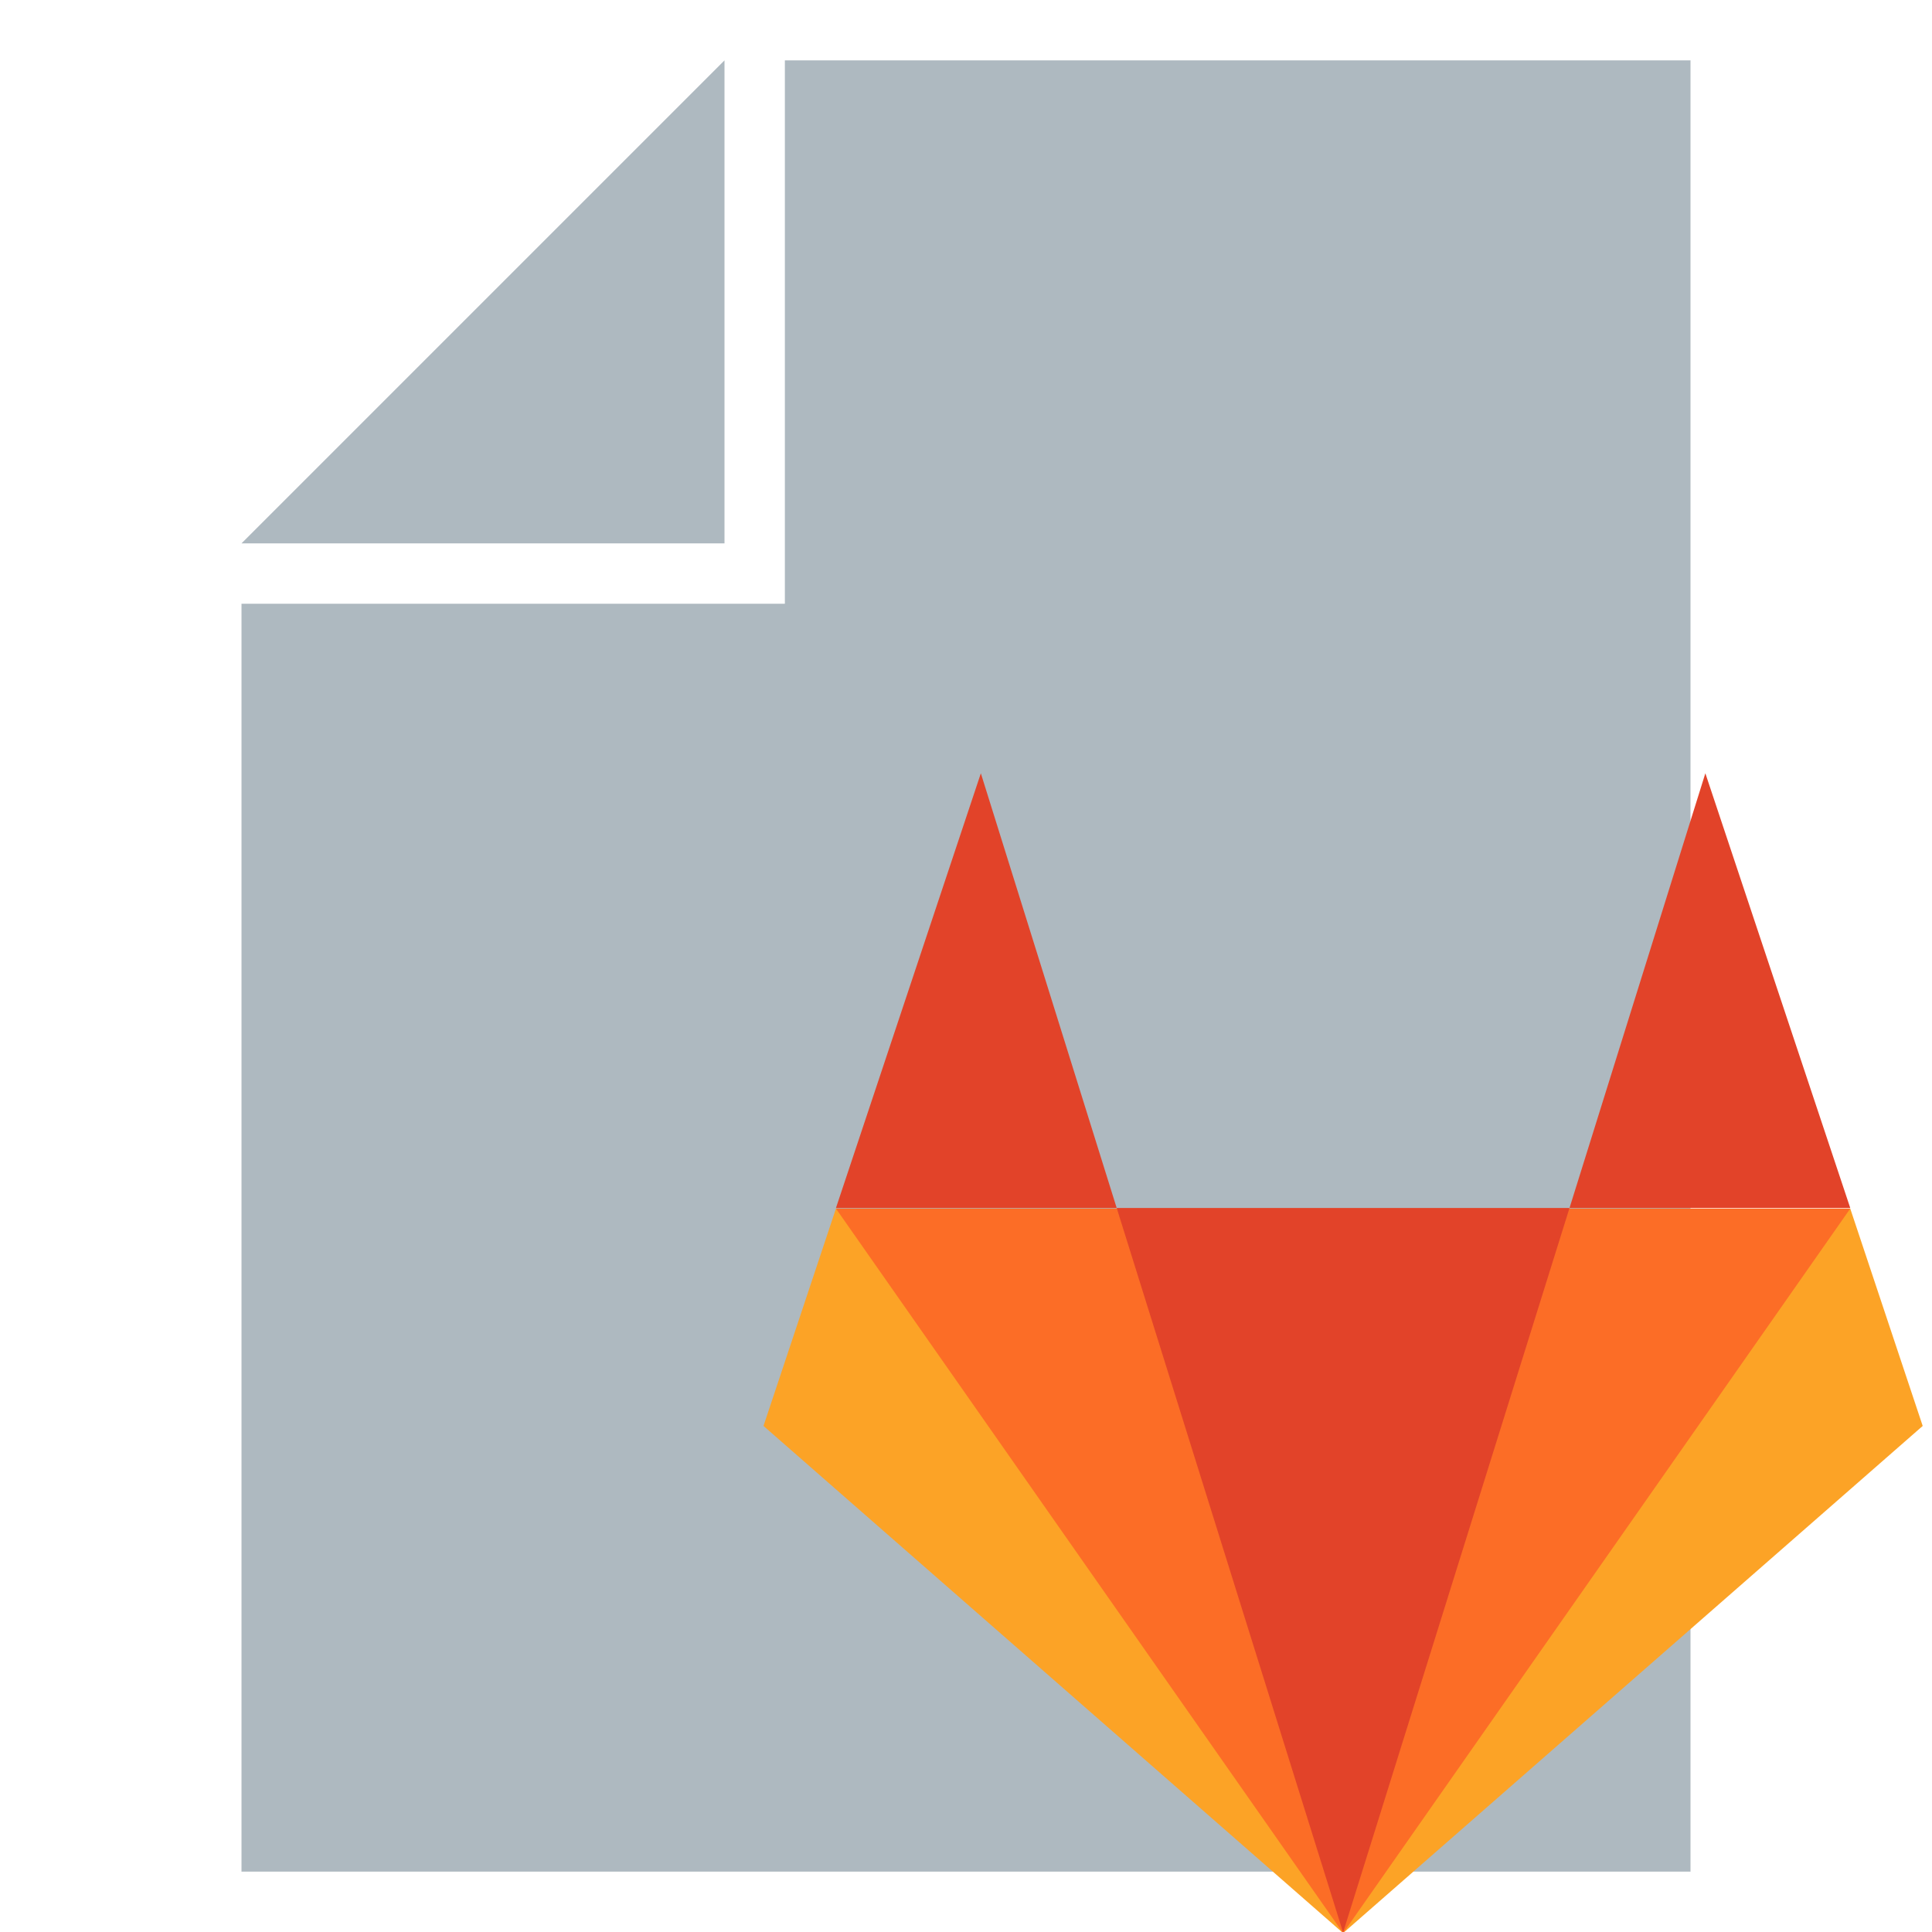
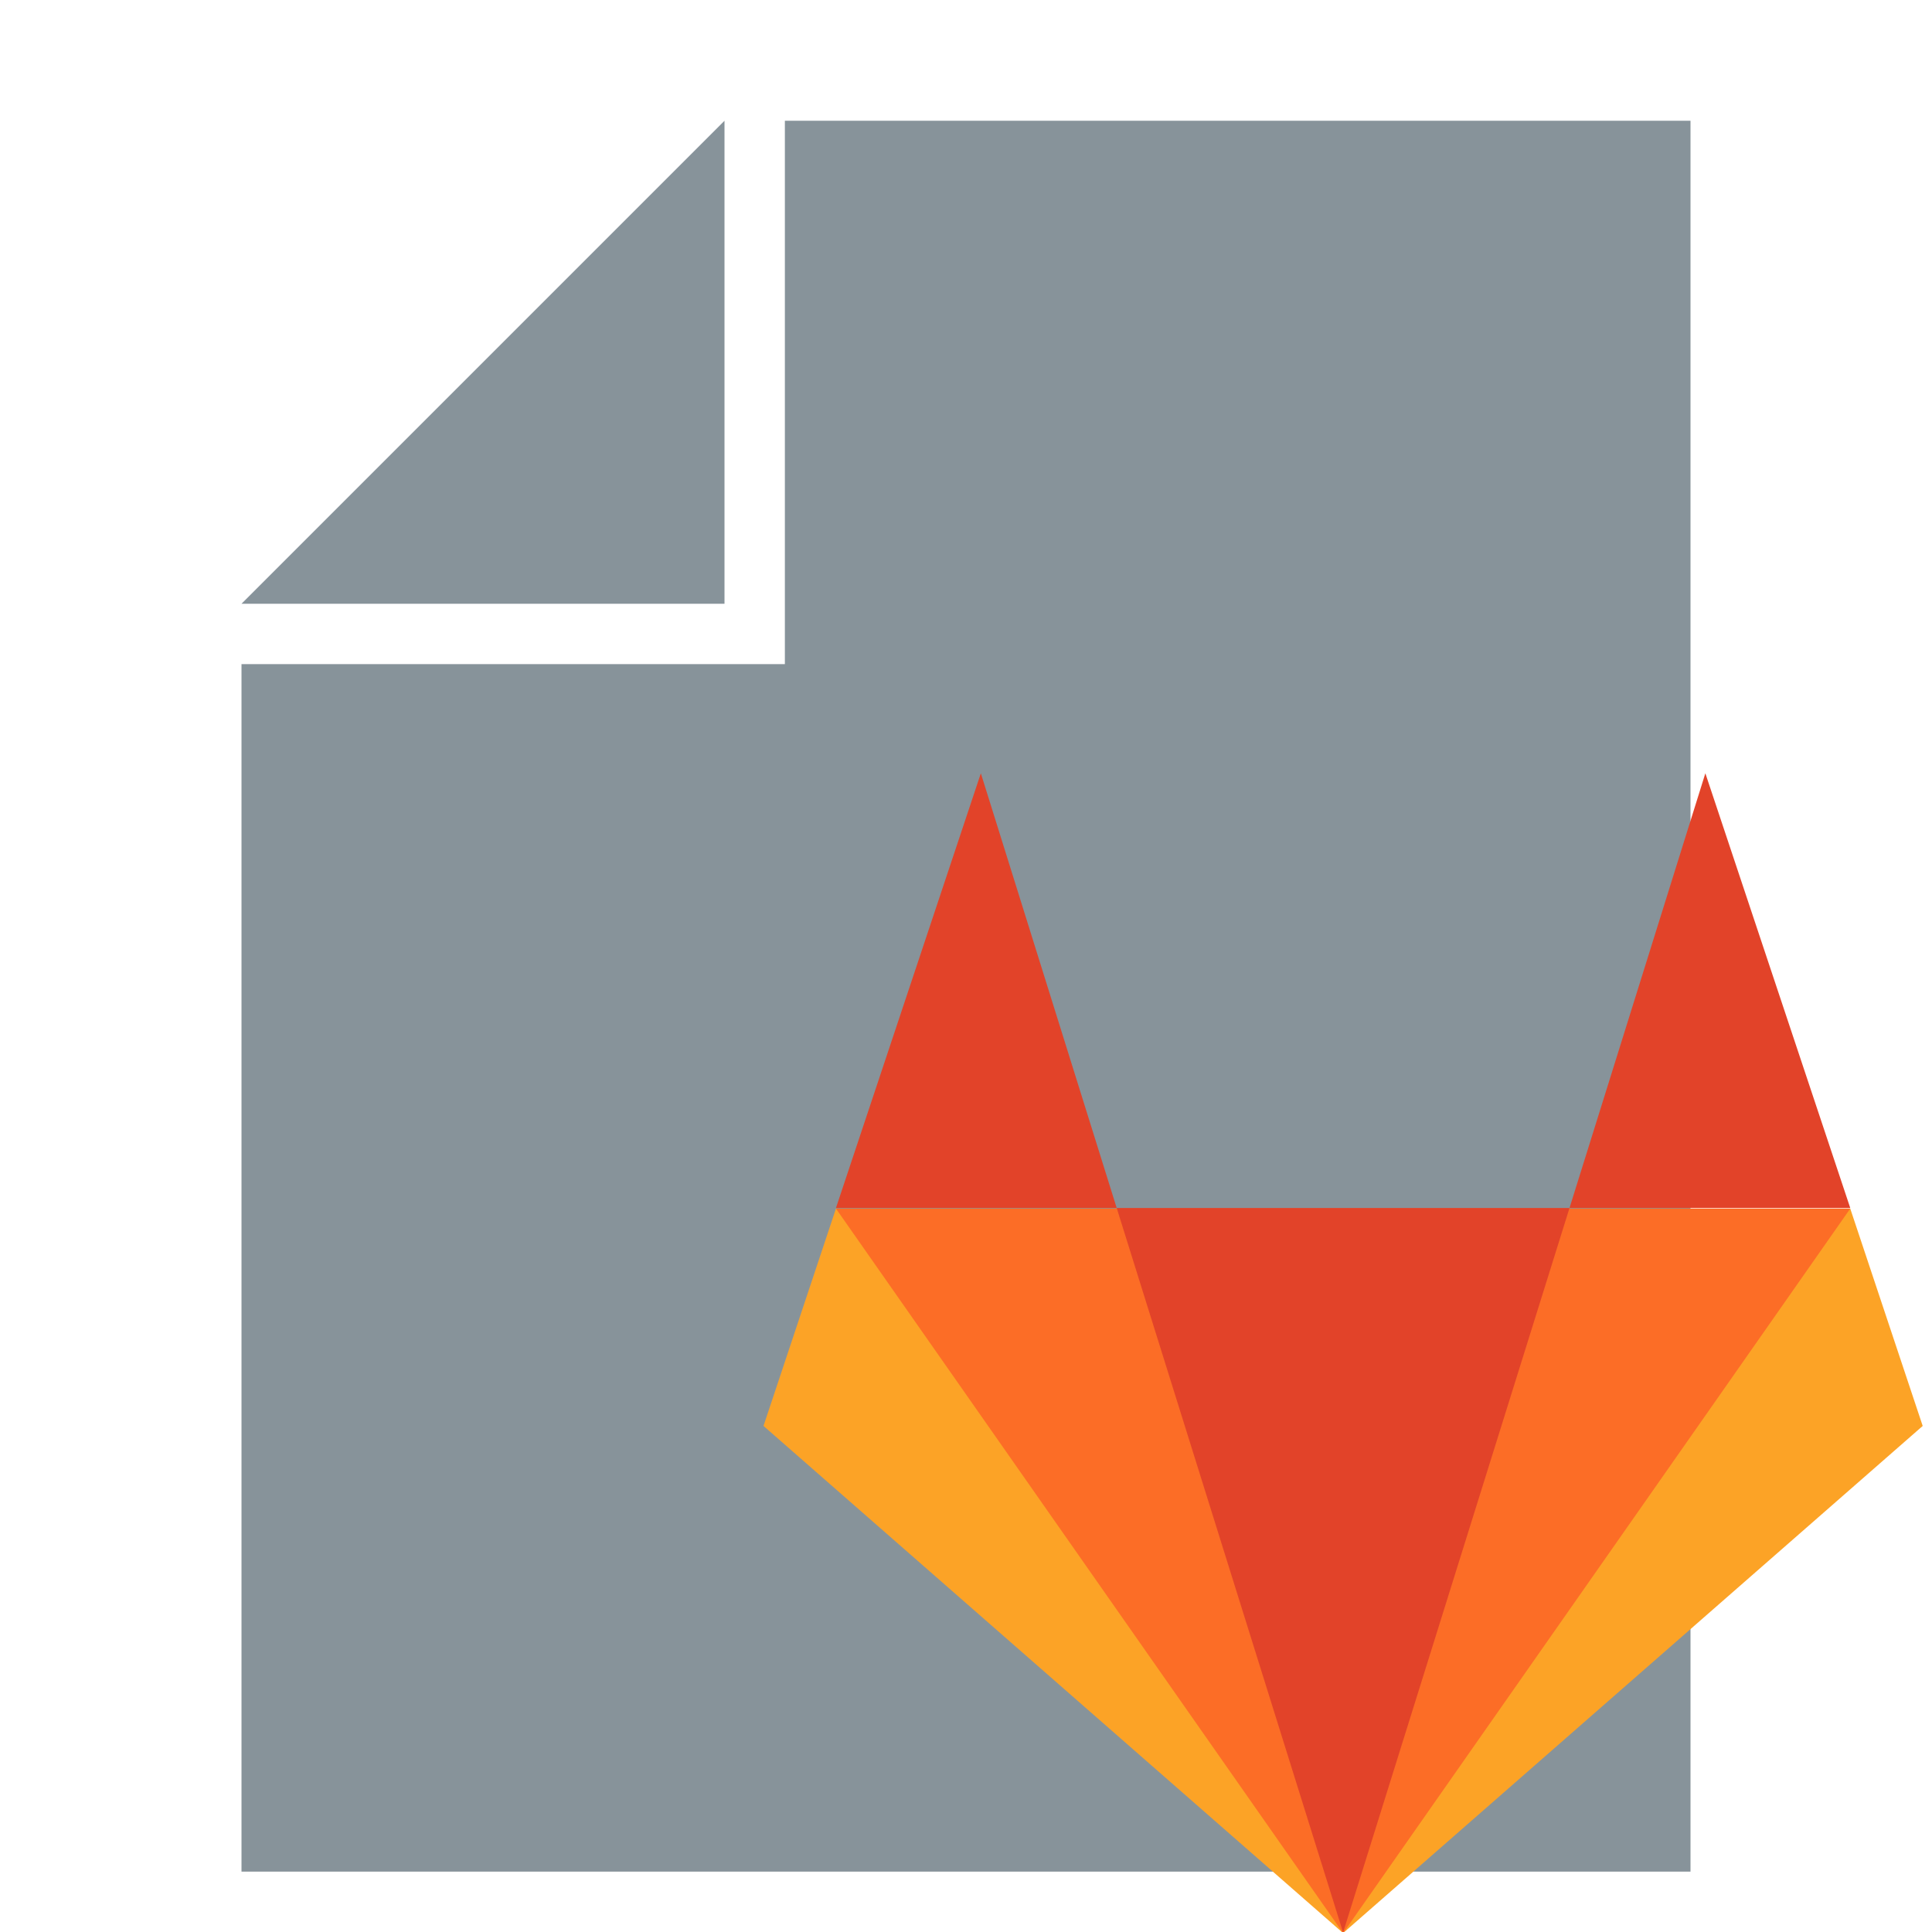
<svg xmlns="http://www.w3.org/2000/svg" viewBox="0 0 32 32">
-   <path fill="#9aa7b0" opacity=".8" style="isolation: isolate" d="M 12 1 L 4 9 h 8 V 0 z" />
-   <path fill="#9aa7b0" opacity=".8" style="isolation: isolate" d="M 13 1 v 9 H 4 v 21 h 24 V 1" />
+   <path fill="#87939a" style="isolation: isolate" d="M 12 2 L 4 10 h 8 V 0 z" />
+   <path fill="#87939a" style="isolation: isolate" d="M 13 2 v 9 H 4 v 20 h 24 V 2" />
  <g transform="matrix(0.1,0,0,0.1,13.6,12.8)">
    <path transform="matrix(0.6,0,0,0.6,-15.6,88.8)" fill="#fca326" d="M 170.1 172.3 L 10.1 32.3 l 20 -60 h 280 l 20 60 z" />
    <path transform="matrix(0.6,0,0,0.6,-15.6,88.8)" fill="#fc6d26" d="M 170.1 172.3 L 30.1 -27.7 h 280 z" />
    <path transform="matrix(0.6,0,0,0.6,-15.6,59)" fill="#e24329" d="M 170.1 221.8 L 70.1 -98.2 L 30.1 21.8 h 280 L 270.1 -98.2 z" />
  </g>
</svg>
